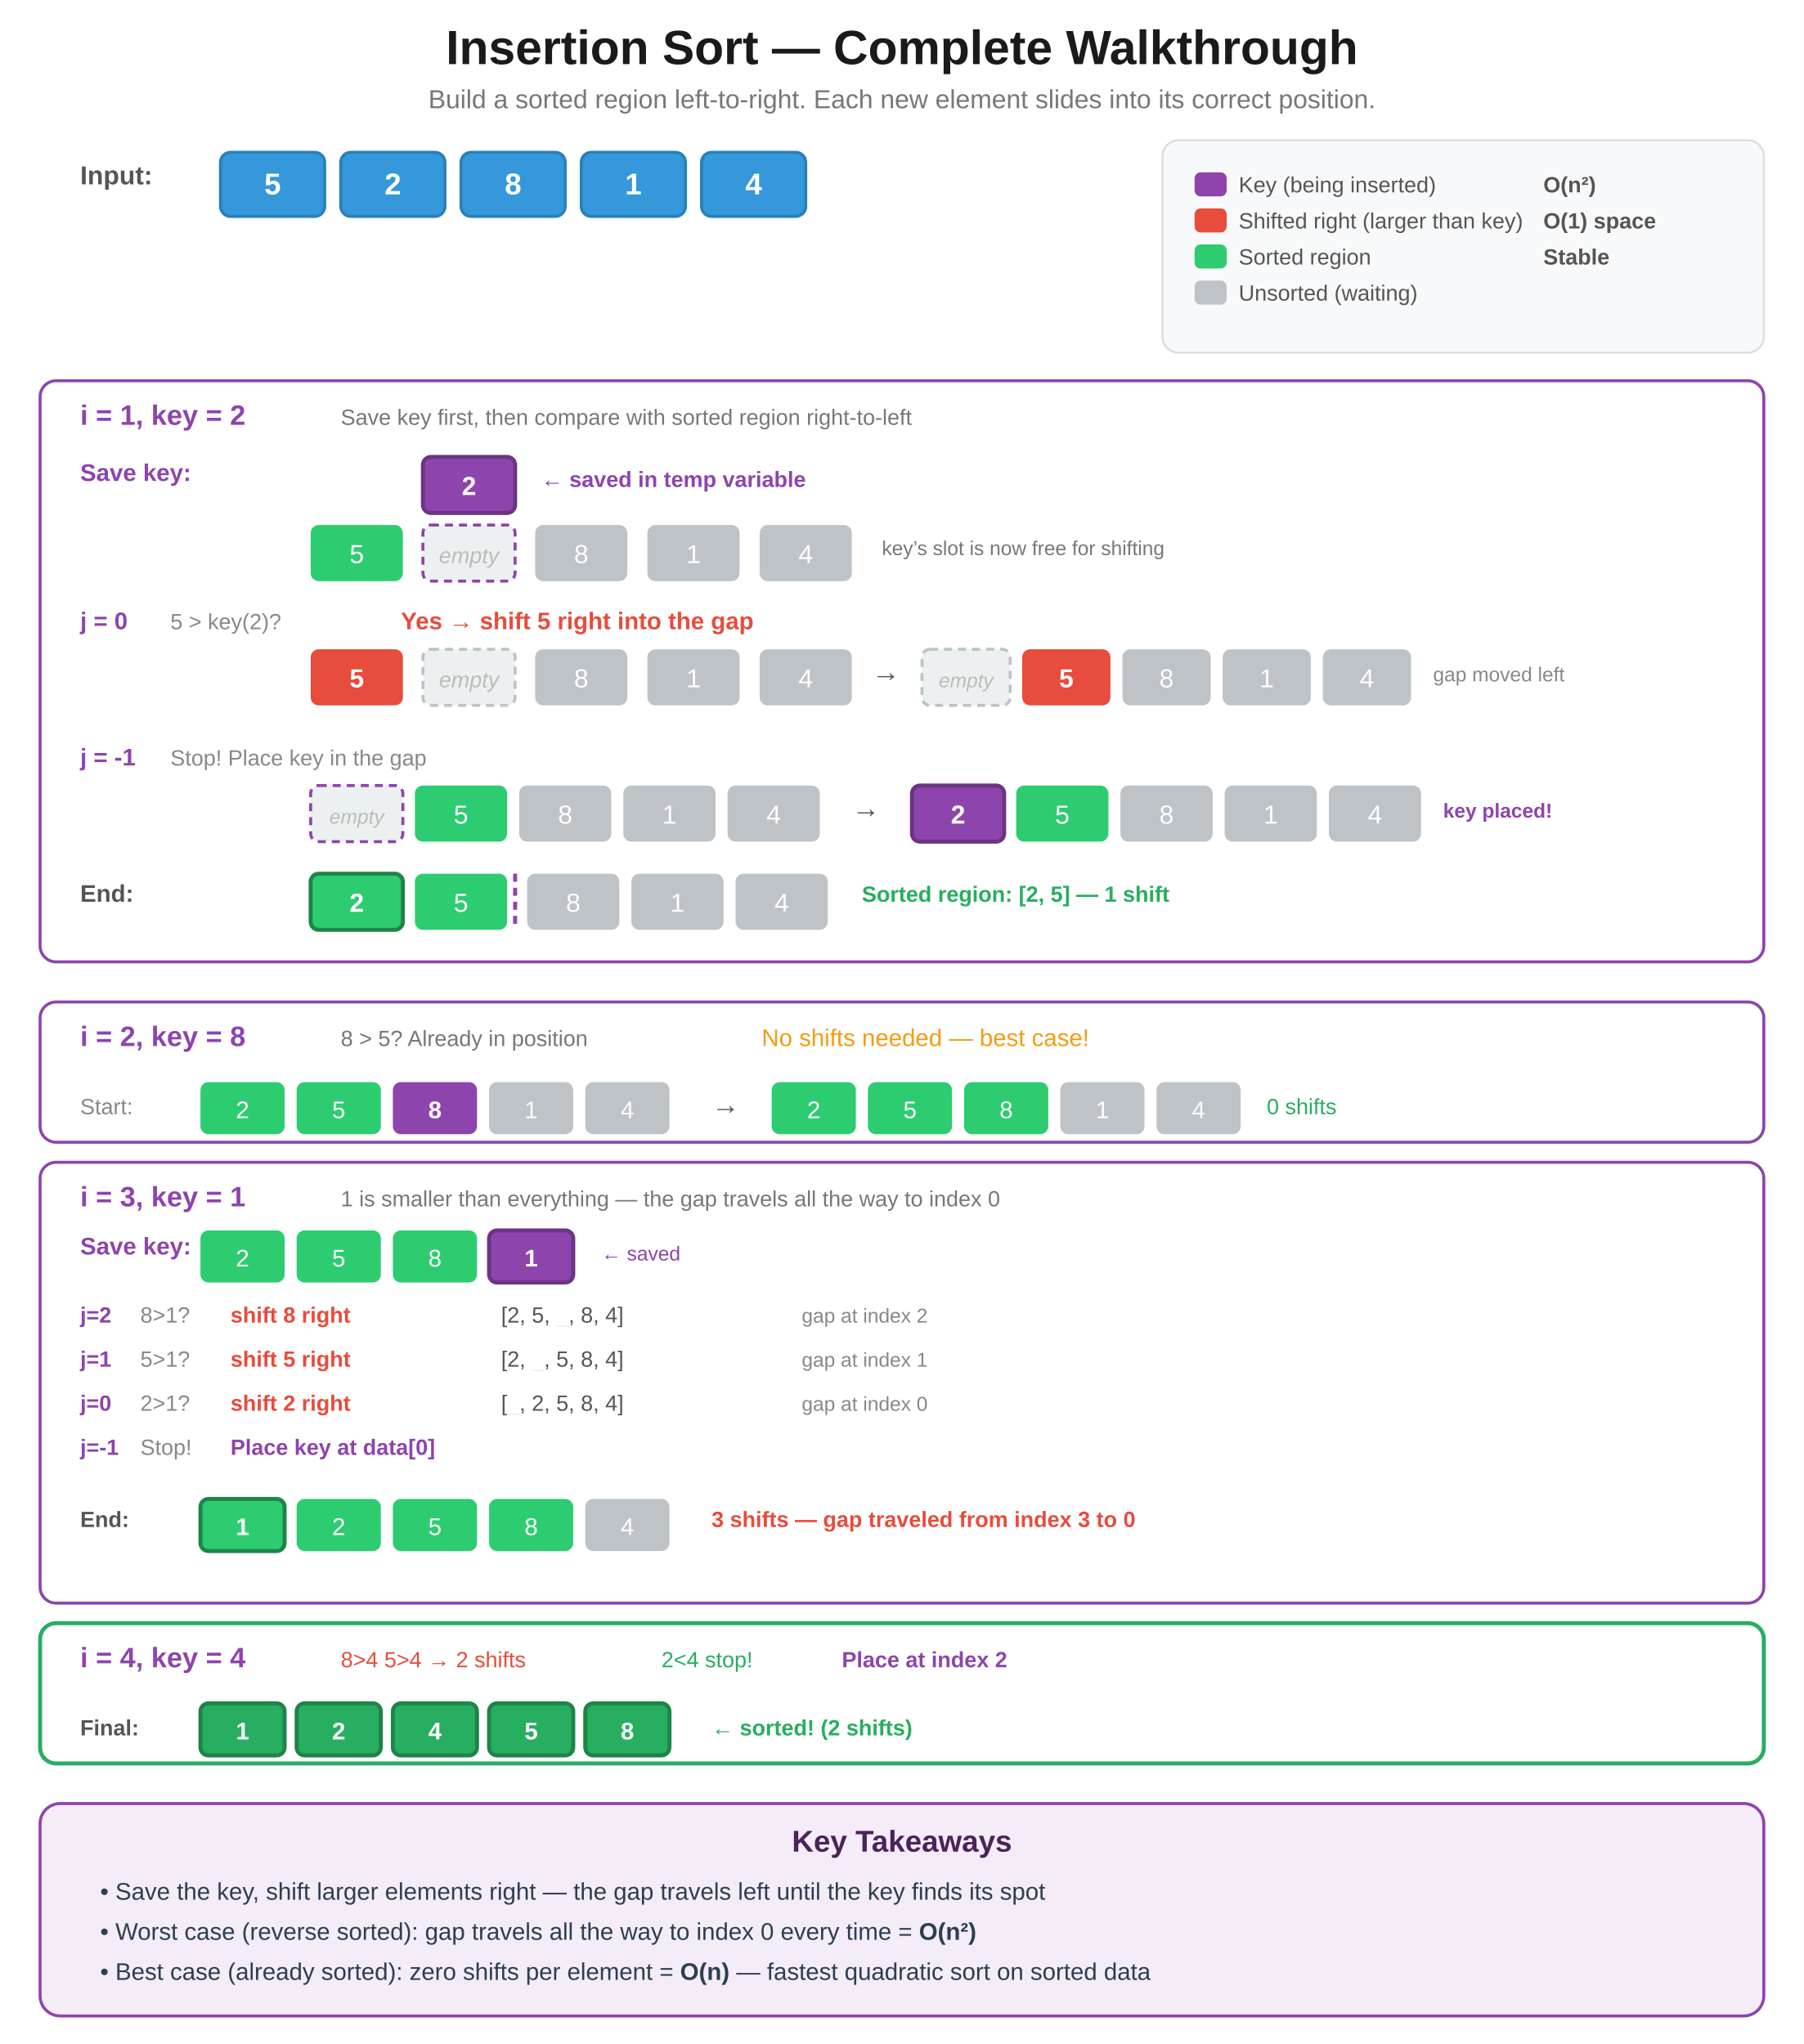
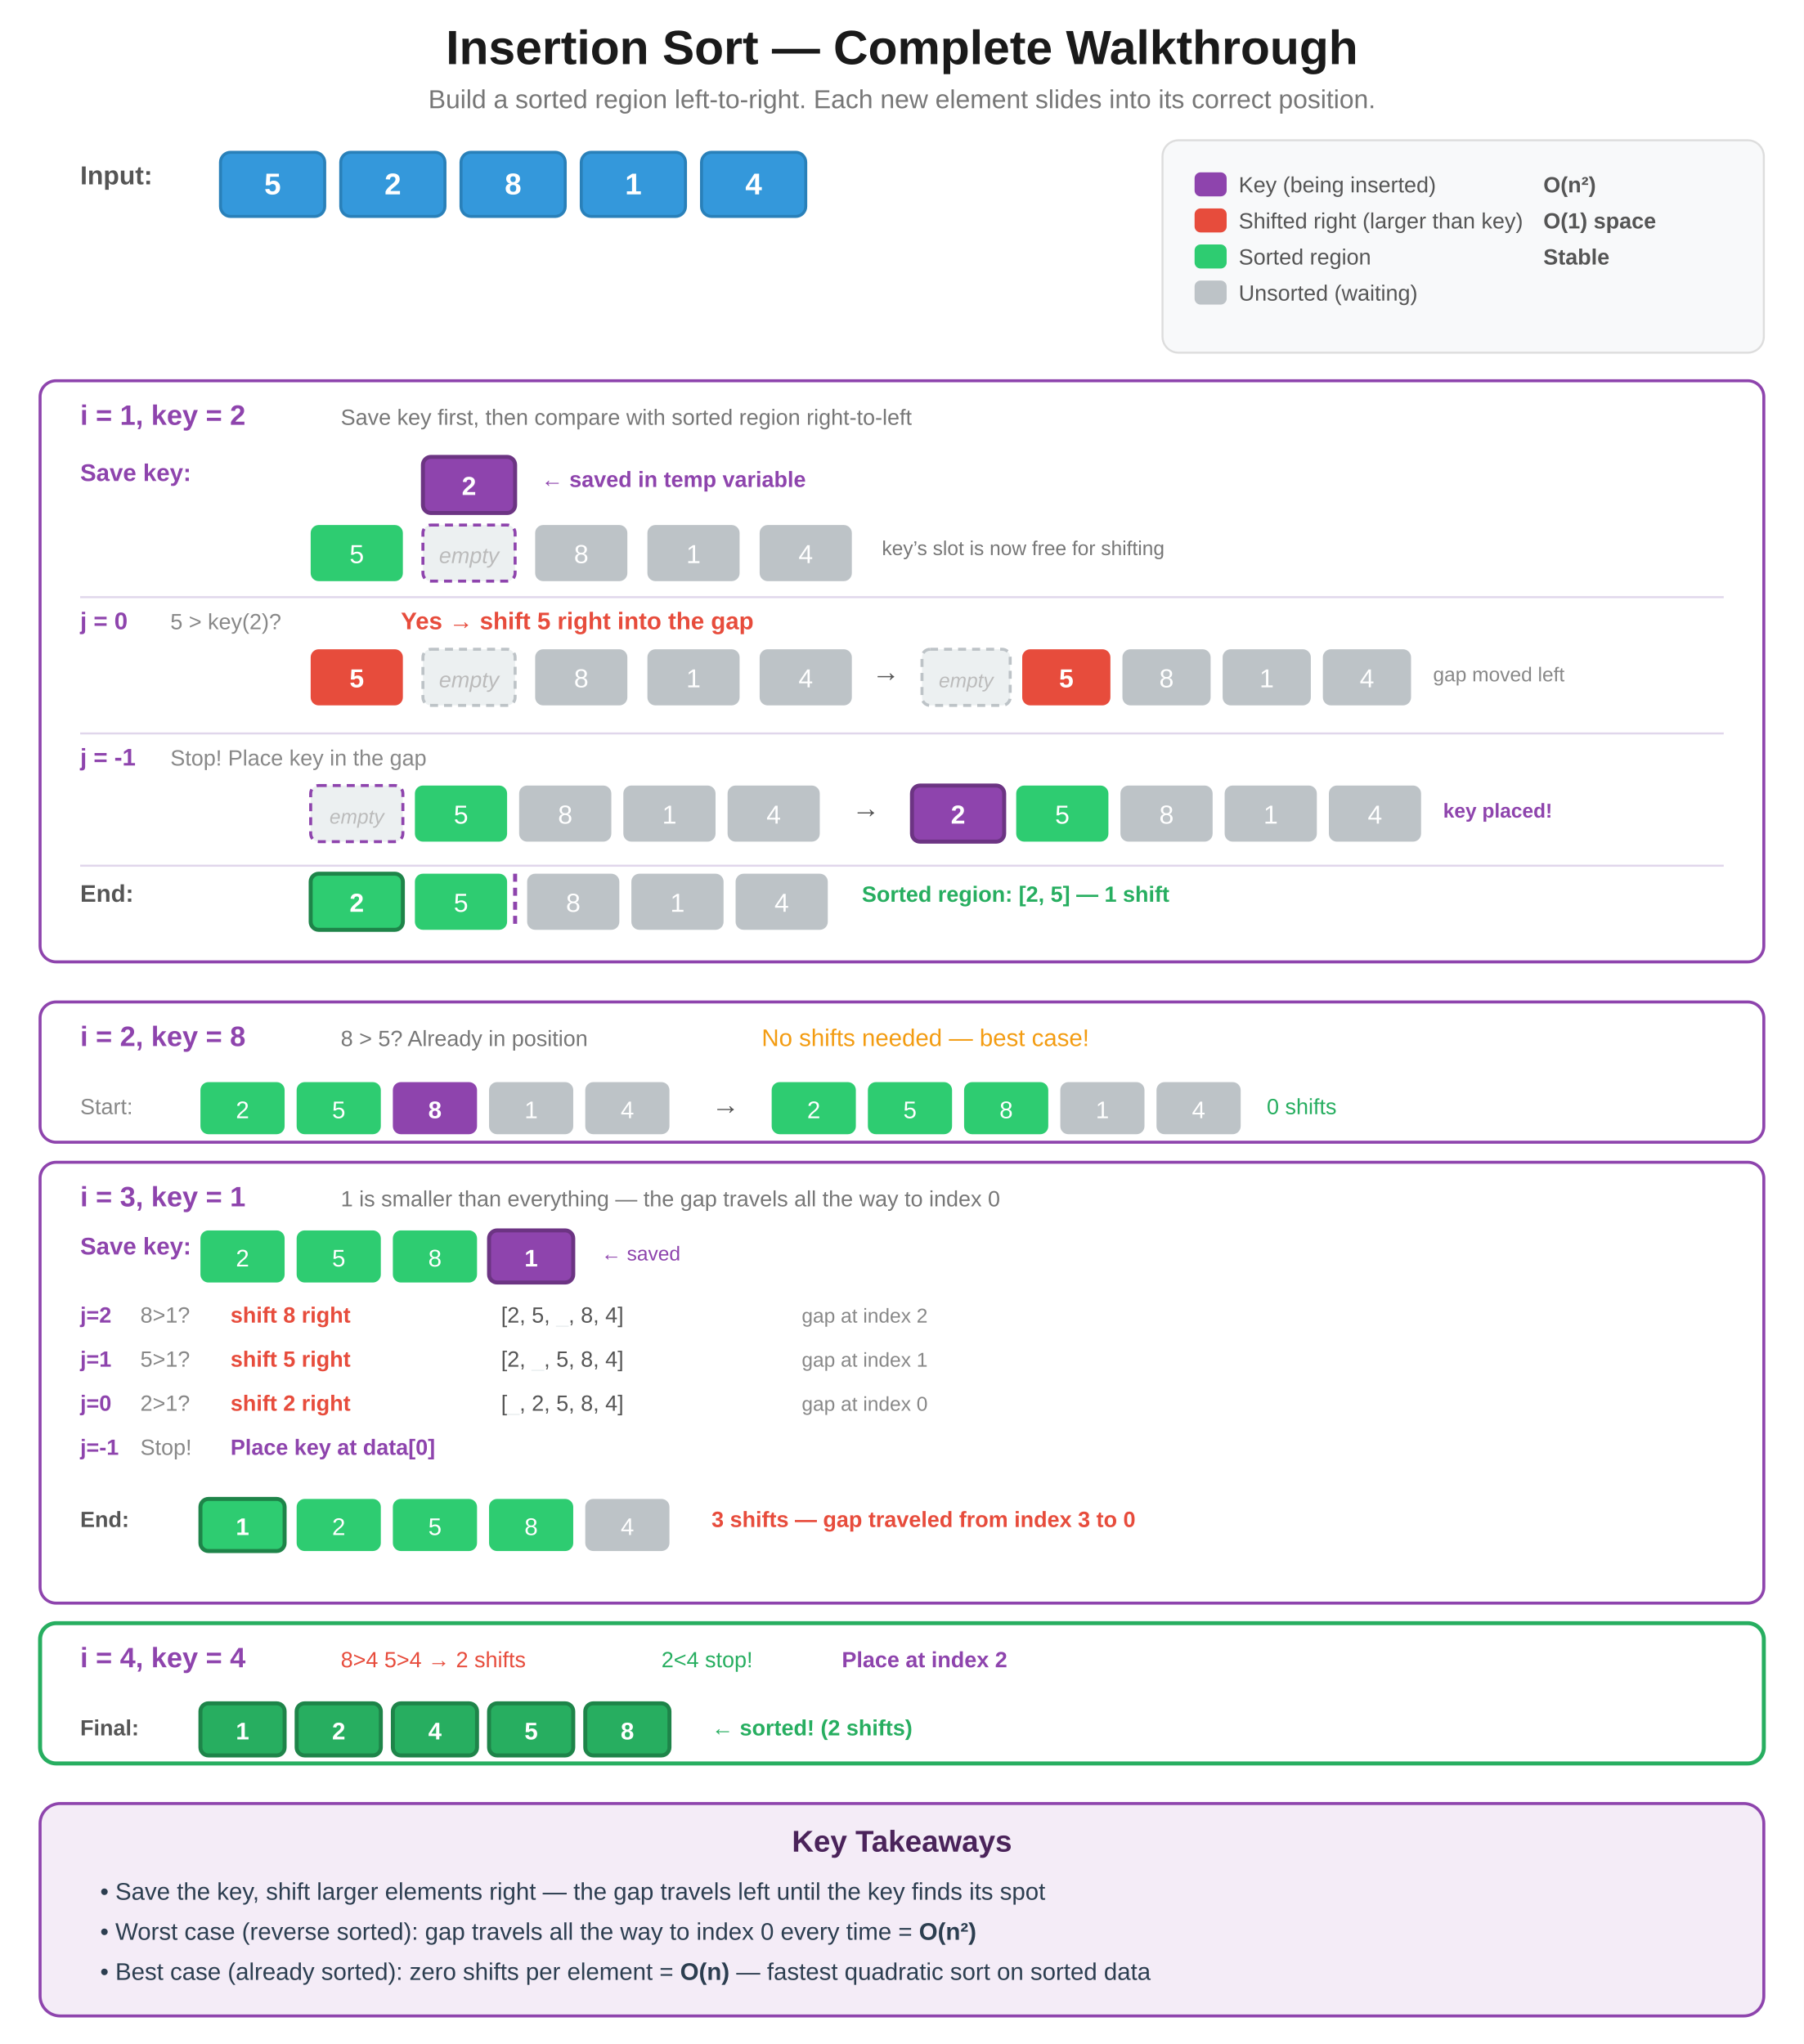
<svg xmlns="http://www.w3.org/2000/svg" viewBox="0 0 900 1020" font-family="'Segoe UI', Arial, sans-serif">
  <rect width="100%" height="100%" fill="white" />
  <text x="450" y="32" text-anchor="middle" fill="#1a1a1a" font-size="24" font-weight="bold">Insertion Sort — Complete Walkthrough</text>
  <text x="450" y="54" text-anchor="middle" fill="#777" font-size="13">Build a sorted region left-to-right. Each new element slides into its correct position.</text>
  <rect x="580" y="70" width="300" height="106" rx="8" fill="#f8f9fa" stroke="#ddd" stroke-width="1" />
  <rect x="596" y="86" width="16" height="12" rx="3" fill="#8e44ad" />
  <text x="618" y="96" fill="#555" font-size="11">Key (being inserted)</text>
  <rect x="596" y="104" width="16" height="12" rx="3" fill="#e74c3c" />
  <text x="618" y="114" fill="#555" font-size="11">Shifted right (larger than key)</text>
  <rect x="596" y="122" width="16" height="12" rx="3" fill="#2ecc71" />
  <text x="618" y="132" fill="#555" font-size="11">Sorted region</text>
  <rect x="596" y="140" width="16" height="12" rx="3" fill="#bdc3c7" />
  <text x="618" y="150" fill="#555" font-size="11">Unsorted (waiting)</text>
  <text x="770" y="96" fill="#555" font-size="11" font-weight="bold">O(n²)</text>
  <text x="770" y="114" fill="#555" font-size="11" font-weight="bold">O(1) space</text>
  <text x="770" y="132" fill="#555" font-size="11" font-weight="bold">Stable</text>
  <text x="40" y="92" fill="#555" font-size="13" font-weight="bold">Input:</text>
  <rect x="110" y="76" width="52" height="32" rx="5" fill="#3498db" stroke="#2980b9" stroke-width="1.5" />
  <text x="136" y="97" text-anchor="middle" fill="#fff" font-size="15" font-weight="bold">5</text>
  <rect x="170" y="76" width="52" height="32" rx="5" fill="#3498db" stroke="#2980b9" stroke-width="1.5" />
  <text x="196" y="97" text-anchor="middle" fill="#fff" font-size="15" font-weight="bold">2</text>
  <rect x="230" y="76" width="52" height="32" rx="5" fill="#3498db" stroke="#2980b9" stroke-width="1.5" />
  <text x="256" y="97" text-anchor="middle" fill="#fff" font-size="15" font-weight="bold">8</text>
  <rect x="290" y="76" width="52" height="32" rx="5" fill="#3498db" stroke="#2980b9" stroke-width="1.5" />
  <text x="316" y="97" text-anchor="middle" fill="#fff" font-size="15" font-weight="bold">1</text>
  <rect x="350" y="76" width="52" height="32" rx="5" fill="#3498db" stroke="#2980b9" stroke-width="1.5" />
  <text x="376" y="97" text-anchor="middle" fill="#fff" font-size="15" font-weight="bold">4</text>
  <rect x="20" y="190" width="860" height="290" rx="8" fill="#fff" stroke="#8e44ad" stroke-width="1.5" />
  <text x="40" y="212" fill="#8e44ad" font-size="14" font-weight="bold">i = 1, key = 2</text>
  <text x="170" y="212" fill="#777" font-size="11">Save key first, then compare with sorted region right-to-left</text>
  <text x="40" y="240" fill="#8e44ad" font-size="12" font-weight="bold">Save key:</text>
  <rect x="211" y="228" width="46" height="28" rx="4" fill="#8e44ad" stroke="#6c3483" stroke-width="2" />
  <text x="234" y="247" text-anchor="middle" fill="#fff" font-size="13" font-weight="bold">2</text>
  <text x="270" y="243" fill="#8e44ad" font-size="11" font-weight="bold">← saved in temp variable</text>
  <rect x="155" y="262" width="46" height="28" rx="4" fill="#2ecc71" />
  <text x="178" y="281" text-anchor="middle" fill="#fff" font-size="13">5</text>
  <rect x="211" y="262" width="46" height="28" rx="4" fill="#ecf0f1" stroke="#8e44ad" stroke-width="1.5" stroke-dasharray="4,3" />
  <text x="234" y="281" text-anchor="middle" fill="#bbb" font-size="11" font-style="italic">empty</text>
  <rect x="267" y="262" width="46" height="28" rx="4" fill="#bdc3c7" />
  <text x="290" y="281" text-anchor="middle" fill="#fff" font-size="13">8</text>
  <rect x="323" y="262" width="46" height="28" rx="4" fill="#bdc3c7" />
  <text x="346" y="281" text-anchor="middle" fill="#fff" font-size="13">1</text>
  <rect x="379" y="262" width="46" height="28" rx="4" fill="#bdc3c7" />
  <text x="402" y="281" text-anchor="middle" fill="#fff" font-size="13">4</text>
  <text x="440" y="277" fill="#777" font-size="10">key’s slot is now free for shifting</text>
+   <line x1="40" y1="298" x2="860" y2="298" stroke="#e0d6eb" stroke-width="1" />
  <text x="40" y="314" fill="#8e44ad" font-size="12" font-weight="bold">j = 0</text>
  <text x="85" y="314" fill="#888" font-size="11">5 &gt; key(2)?</text>
  <text x="200" y="314" fill="#e74c3c" font-size="12" font-weight="bold">Yes → shift 5 right into the gap</text>
  <rect x="155" y="324" width="46" height="28" rx="4" fill="#e74c3c" />
  <text x="178" y="343" text-anchor="middle" fill="#fff" font-size="13" font-weight="bold">5</text>
  <rect x="211" y="324" width="46" height="28" rx="4" fill="#ecf0f1" stroke="#bdc3c7" stroke-width="1.5" stroke-dasharray="4,3" />
  <text x="234" y="343" text-anchor="middle" fill="#bbb" font-size="11" font-style="italic">empty</text>
  <rect x="267" y="324" width="46" height="28" rx="4" fill="#bdc3c7" />
  <text x="290" y="343" text-anchor="middle" fill="#fff" font-size="13">8</text>
  <rect x="323" y="324" width="46" height="28" rx="4" fill="#bdc3c7" />
  <text x="346" y="343" text-anchor="middle" fill="#fff" font-size="13">1</text>
  <rect x="379" y="324" width="46" height="28" rx="4" fill="#bdc3c7" />
  <text x="402" y="343" text-anchor="middle" fill="#fff" font-size="13">4</text>
  <text x="435" y="340" fill="#555" font-size="14">→</text>
  <rect x="460" y="324" width="44" height="28" rx="4" fill="#ecf0f1" stroke="#bdc3c7" stroke-width="1.5" stroke-dasharray="4,3" />
  <text x="482" y="343" text-anchor="middle" fill="#bbb" font-size="10" font-style="italic">empty</text>
  <rect x="510" y="324" width="44" height="28" rx="4" fill="#e74c3c" />
  <text x="532" y="343" text-anchor="middle" fill="#fff" font-size="13" font-weight="bold">5</text>
  <rect x="560" y="324" width="44" height="28" rx="4" fill="#bdc3c7" />
  <text x="582" y="343" text-anchor="middle" fill="#fff" font-size="13">8</text>
  <rect x="610" y="324" width="44" height="28" rx="4" fill="#bdc3c7" />
  <text x="632" y="343" text-anchor="middle" fill="#fff" font-size="13">1</text>
  <rect x="660" y="324" width="44" height="28" rx="4" fill="#bdc3c7" />
  <text x="682" y="343" text-anchor="middle" fill="#fff" font-size="13">4</text>
  <text x="715" y="340" fill="#888" font-size="10">gap moved left</text>
+   <line x1="40" y1="366" x2="860" y2="366" stroke="#e0d6eb" stroke-width="1" />
  <text x="40" y="382" fill="#8e44ad" font-size="12" font-weight="bold">j = -1</text>
  <text x="85" y="382" fill="#888" font-size="11">Stop! Place key in the gap</text>
  <rect x="155" y="392" width="46" height="28" rx="4" fill="#ecf0f1" stroke="#8e44ad" stroke-width="1.5" stroke-dasharray="4,3" />
  <text x="178" y="411" text-anchor="middle" fill="#bbb" font-size="10" font-style="italic">empty</text>
  <rect x="207" y="392" width="46" height="28" rx="4" fill="#2ecc71" />
  <text x="230" y="411" text-anchor="middle" fill="#fff" font-size="13">5</text>
  <rect x="259" y="392" width="46" height="28" rx="4" fill="#bdc3c7" />
  <text x="282" y="411" text-anchor="middle" fill="#fff" font-size="13">8</text>
  <rect x="311" y="392" width="46" height="28" rx="4" fill="#bdc3c7" />
  <text x="334" y="411" text-anchor="middle" fill="#fff" font-size="13">1</text>
  <rect x="363" y="392" width="46" height="28" rx="4" fill="#bdc3c7" />
  <text x="386" y="411" text-anchor="middle" fill="#fff" font-size="13">4</text>
  <text x="425" y="408" fill="#555" font-size="14">→</text>
  <rect x="455" y="392" width="46" height="28" rx="4" fill="#8e44ad" stroke="#6c3483" stroke-width="2" />
  <text x="478" y="411" text-anchor="middle" fill="#fff" font-size="13" font-weight="bold">2</text>
  <rect x="507" y="392" width="46" height="28" rx="4" fill="#2ecc71" />
  <text x="530" y="411" text-anchor="middle" fill="#fff" font-size="13">5</text>
  <rect x="559" y="392" width="46" height="28" rx="4" fill="#bdc3c7" />
  <text x="582" y="411" text-anchor="middle" fill="#fff" font-size="13">8</text>
  <rect x="611" y="392" width="46" height="28" rx="4" fill="#bdc3c7" />
  <text x="634" y="411" text-anchor="middle" fill="#fff" font-size="13">1</text>
  <rect x="663" y="392" width="46" height="28" rx="4" fill="#bdc3c7" />
  <text x="686" y="411" text-anchor="middle" fill="#fff" font-size="13">4</text>
  <text x="720" y="408" fill="#8e44ad" font-size="10" font-weight="bold">key placed!</text>
+   <line x1="40" y1="432" x2="860" y2="432" stroke="#e0d6eb" stroke-width="1" />
  <text x="40" y="450" fill="#555" font-size="12" font-weight="bold">End:</text>
  <rect x="155" y="436" width="46" height="28" rx="4" fill="#2ecc71" stroke="#1e8449" stroke-width="2" />
  <text x="178" y="455" text-anchor="middle" fill="#fff" font-size="13" font-weight="bold">2</text>
  <rect x="207" y="436" width="46" height="28" rx="4" fill="#2ecc71" />
  <text x="230" y="455" text-anchor="middle" fill="#fff" font-size="13">5</text>
  <line x1="257" y1="436" x2="257" y2="464" stroke="#8e44ad" stroke-width="2" stroke-dasharray="4,3" />
  <rect x="263" y="436" width="46" height="28" rx="4" fill="#bdc3c7" />
  <text x="286" y="455" text-anchor="middle" fill="#fff" font-size="13">8</text>
  <rect x="315" y="436" width="46" height="28" rx="4" fill="#bdc3c7" />
  <text x="338" y="455" text-anchor="middle" fill="#fff" font-size="13">1</text>
  <rect x="367" y="436" width="46" height="28" rx="4" fill="#bdc3c7" />
  <text x="390" y="455" text-anchor="middle" fill="#fff" font-size="13">4</text>
  <text x="430" y="450" fill="#27ae60" font-size="11" font-weight="bold">Sorted region: [2, 5] — 1 shift</text>
  <rect x="20" y="500" width="860" height="70" rx="8" fill="#fff" stroke="#8e44ad" stroke-width="1.5" />
  <text x="40" y="522" fill="#8e44ad" font-size="14" font-weight="bold">i = 2, key = 8</text>
  <text x="170" y="522" fill="#777" font-size="11">8 &gt; 5? Already in position</text>
  <text x="380" y="522" fill="#f39c12" font-size="12">No shifts needed — best case!</text>
  <text x="40" y="556" fill="#888" font-size="11">Start:</text>
  <rect x="100" y="540" width="42" height="26" rx="4" fill="#2ecc71" />
  <text x="121" y="558" text-anchor="middle" fill="#fff" font-size="12">2</text>
  <rect x="148" y="540" width="42" height="26" rx="4" fill="#2ecc71" />
  <text x="169" y="558" text-anchor="middle" fill="#fff" font-size="12">5</text>
  <rect x="196" y="540" width="42" height="26" rx="4" fill="#8e44ad" />
  <text x="217" y="558" text-anchor="middle" fill="#fff" font-size="12" font-weight="bold">8</text>
  <rect x="244" y="540" width="42" height="26" rx="4" fill="#bdc3c7" />
  <text x="265" y="558" text-anchor="middle" fill="#fff" font-size="12">1</text>
  <rect x="292" y="540" width="42" height="26" rx="4" fill="#bdc3c7" />
  <text x="313" y="558" text-anchor="middle" fill="#fff" font-size="12">4</text>
  <text x="355" y="556" fill="#555" font-size="14">→</text>
  <rect x="385" y="540" width="42" height="26" rx="4" fill="#2ecc71" />
  <text x="406" y="558" text-anchor="middle" fill="#fff" font-size="12">2</text>
  <rect x="433" y="540" width="42" height="26" rx="4" fill="#2ecc71" />
  <text x="454" y="558" text-anchor="middle" fill="#fff" font-size="12">5</text>
  <rect x="481" y="540" width="42" height="26" rx="4" fill="#2ecc71" />
  <text x="502" y="558" text-anchor="middle" fill="#fff" font-size="12">8</text>
  <rect x="529" y="540" width="42" height="26" rx="4" fill="#bdc3c7" />
  <text x="550" y="558" text-anchor="middle" fill="#fff" font-size="12">1</text>
  <rect x="577" y="540" width="42" height="26" rx="4" fill="#bdc3c7" />
  <text x="598" y="558" text-anchor="middle" fill="#fff" font-size="12">4</text>
  <text x="632" y="556" fill="#27ae60" font-size="11">0 shifts</text>
  <rect x="20" y="580" width="860" height="220" rx="8" fill="#fff" stroke="#8e44ad" stroke-width="1.5" />
  <text x="40" y="602" fill="#8e44ad" font-size="14" font-weight="bold">i = 3, key = 1</text>
  <text x="170" y="602" fill="#777" font-size="11">1 is smaller than everything — the gap travels all the way to index 0</text>
  <text x="40" y="626" fill="#8e44ad" font-size="12" font-weight="bold">Save key:</text>
  <rect x="244" y="614" width="42" height="26" rx="4" fill="#8e44ad" stroke="#6c3483" stroke-width="2" />
  <text x="265" y="632" text-anchor="middle" fill="#fff" font-size="12" font-weight="bold">1</text>
  <text x="300" y="629" fill="#8e44ad" font-size="10">← saved</text>
  <rect x="100" y="614" width="42" height="26" rx="4" fill="#2ecc71" />
  <text x="121" y="632" text-anchor="middle" fill="#fff" font-size="12">2</text>
  <rect x="148" y="614" width="42" height="26" rx="4" fill="#2ecc71" />
  <text x="169" y="632" text-anchor="middle" fill="#fff" font-size="12">5</text>
  <rect x="196" y="614" width="42" height="26" rx="4" fill="#2ecc71" />
  <text x="217" y="632" text-anchor="middle" fill="#fff" font-size="12">8</text>
  <text x="40" y="660" fill="#8e44ad" font-size="11" font-weight="bold">j=2</text>
  <text x="70" y="660" fill="#888" font-size="11">8&gt;1?</text>
  <text x="115" y="660" fill="#e74c3c" font-size="11" font-weight="bold">shift 8 right</text>
  <text x="250" y="660" fill="#555" font-size="11">[2, 5, <tspan fill="#ecf0f1">_</tspan>, 8, 4]</text>
  <text x="400" y="660" fill="#888" font-size="10">gap at index 2</text>
  <text x="40" y="682" fill="#8e44ad" font-size="11" font-weight="bold">j=1</text>
  <text x="70" y="682" fill="#888" font-size="11">5&gt;1?</text>
  <text x="115" y="682" fill="#e74c3c" font-size="11" font-weight="bold">shift 5 right</text>
  <text x="250" y="682" fill="#555" font-size="11">[2, <tspan fill="#ecf0f1">_</tspan>, 5, 8, 4]</text>
  <text x="400" y="682" fill="#888" font-size="10">gap at index 1</text>
  <text x="40" y="704" fill="#8e44ad" font-size="11" font-weight="bold">j=0</text>
  <text x="70" y="704" fill="#888" font-size="11">2&gt;1?</text>
  <text x="115" y="704" fill="#e74c3c" font-size="11" font-weight="bold">shift 2 right</text>
  <text x="250" y="704" fill="#555" font-size="11">[<tspan fill="#ecf0f1">_</tspan>, 2, 5, 8, 4]</text>
  <text x="400" y="704" fill="#888" font-size="10">gap at index 0</text>
  <text x="40" y="726" fill="#8e44ad" font-size="11" font-weight="bold">j=-1</text>
  <text x="70" y="726" fill="#888" font-size="11">Stop!</text>
  <text x="115" y="726" fill="#8e44ad" font-size="11" font-weight="bold">Place key at data[0]</text>
  <text x="40" y="762" fill="#555" font-size="11" font-weight="bold">End:</text>
  <rect x="100" y="748" width="42" height="26" rx="4" fill="#2ecc71" stroke="#1e8449" stroke-width="2" />
  <text x="121" y="766" text-anchor="middle" fill="#fff" font-size="12" font-weight="bold">1</text>
  <rect x="148" y="748" width="42" height="26" rx="4" fill="#2ecc71" />
  <text x="169" y="766" text-anchor="middle" fill="#fff" font-size="12">2</text>
  <rect x="196" y="748" width="42" height="26" rx="4" fill="#2ecc71" />
  <text x="217" y="766" text-anchor="middle" fill="#fff" font-size="12">5</text>
  <rect x="244" y="748" width="42" height="26" rx="4" fill="#2ecc71" />
  <text x="265" y="766" text-anchor="middle" fill="#fff" font-size="12">8</text>
  <rect x="292" y="748" width="42" height="26" rx="4" fill="#bdc3c7" />
  <text x="313" y="766" text-anchor="middle" fill="#fff" font-size="12">4</text>
  <text x="355" y="762" fill="#e74c3c" font-size="11" font-weight="bold">3 shifts — gap traveled from index 3 to 0</text>
  <rect x="20" y="810" width="860" height="70" rx="8" fill="#fff" stroke="#27ae60" stroke-width="2" />
  <text x="40" y="832" fill="#8e44ad" font-size="14" font-weight="bold">i = 4, key = 4</text>
  <text x="170" y="832" fill="#e74c3c" font-size="11">8&gt;4  5&gt;4 → 2 shifts</text>
  <text x="330" y="832" fill="#27ae60" font-size="11">2&lt;4 stop!</text>
  <text x="420" y="832" fill="#8e44ad" font-size="11" font-weight="bold">Place at index 2</text>
  <text x="40" y="866" fill="#555" font-size="11" font-weight="bold">Final:</text>
  <rect x="100" y="850" width="42" height="26" rx="4" fill="#27ae60" stroke="#1e8449" stroke-width="2" />
  <text x="121" y="868" text-anchor="middle" fill="#fff" font-size="12" font-weight="bold">1</text>
  <rect x="148" y="850" width="42" height="26" rx="4" fill="#27ae60" stroke="#1e8449" stroke-width="2" />
  <text x="169" y="868" text-anchor="middle" fill="#fff" font-size="12" font-weight="bold">2</text>
  <rect x="196" y="850" width="42" height="26" rx="4" fill="#27ae60" stroke="#1e8449" stroke-width="2" />
  <text x="217" y="868" text-anchor="middle" fill="#fff" font-size="12" font-weight="bold">4</text>
  <rect x="244" y="850" width="42" height="26" rx="4" fill="#27ae60" stroke="#1e8449" stroke-width="2" />
  <text x="265" y="868" text-anchor="middle" fill="#fff" font-size="12" font-weight="bold">5</text>
  <rect x="292" y="850" width="42" height="26" rx="4" fill="#27ae60" stroke="#1e8449" stroke-width="2" />
  <text x="313" y="868" text-anchor="middle" fill="#fff" font-size="12" font-weight="bold">8</text>
  <text x="355" y="866" fill="#27ae60" font-size="11" font-weight="bold">← sorted! (2 shifts)</text>
  <rect x="20" y="900" width="860" height="106" rx="10" fill="#f4ecf7" stroke="#8e44ad" stroke-width="1.5" />
  <text x="450" y="924" text-anchor="middle" fill="#4a235a" font-size="15" font-weight="bold">Key Takeaways</text>
  <text x="50" y="948" fill="#2c3e50" font-size="12">• Save the key, shift larger elements right — the gap travels left until the key finds its spot</text>
  <text x="50" y="968" fill="#2c3e50" font-size="12">• Worst case (reverse sorted): gap travels all the way to index 0 every time = <tspan font-weight="bold">O(n²)</tspan>
  </text>
  <text x="50" y="988" fill="#2c3e50" font-size="12">• Best case (already sorted): zero shifts per element = <tspan font-weight="bold">O(n)</tspan> — fastest quadratic sort on sorted data</text>
</svg>
